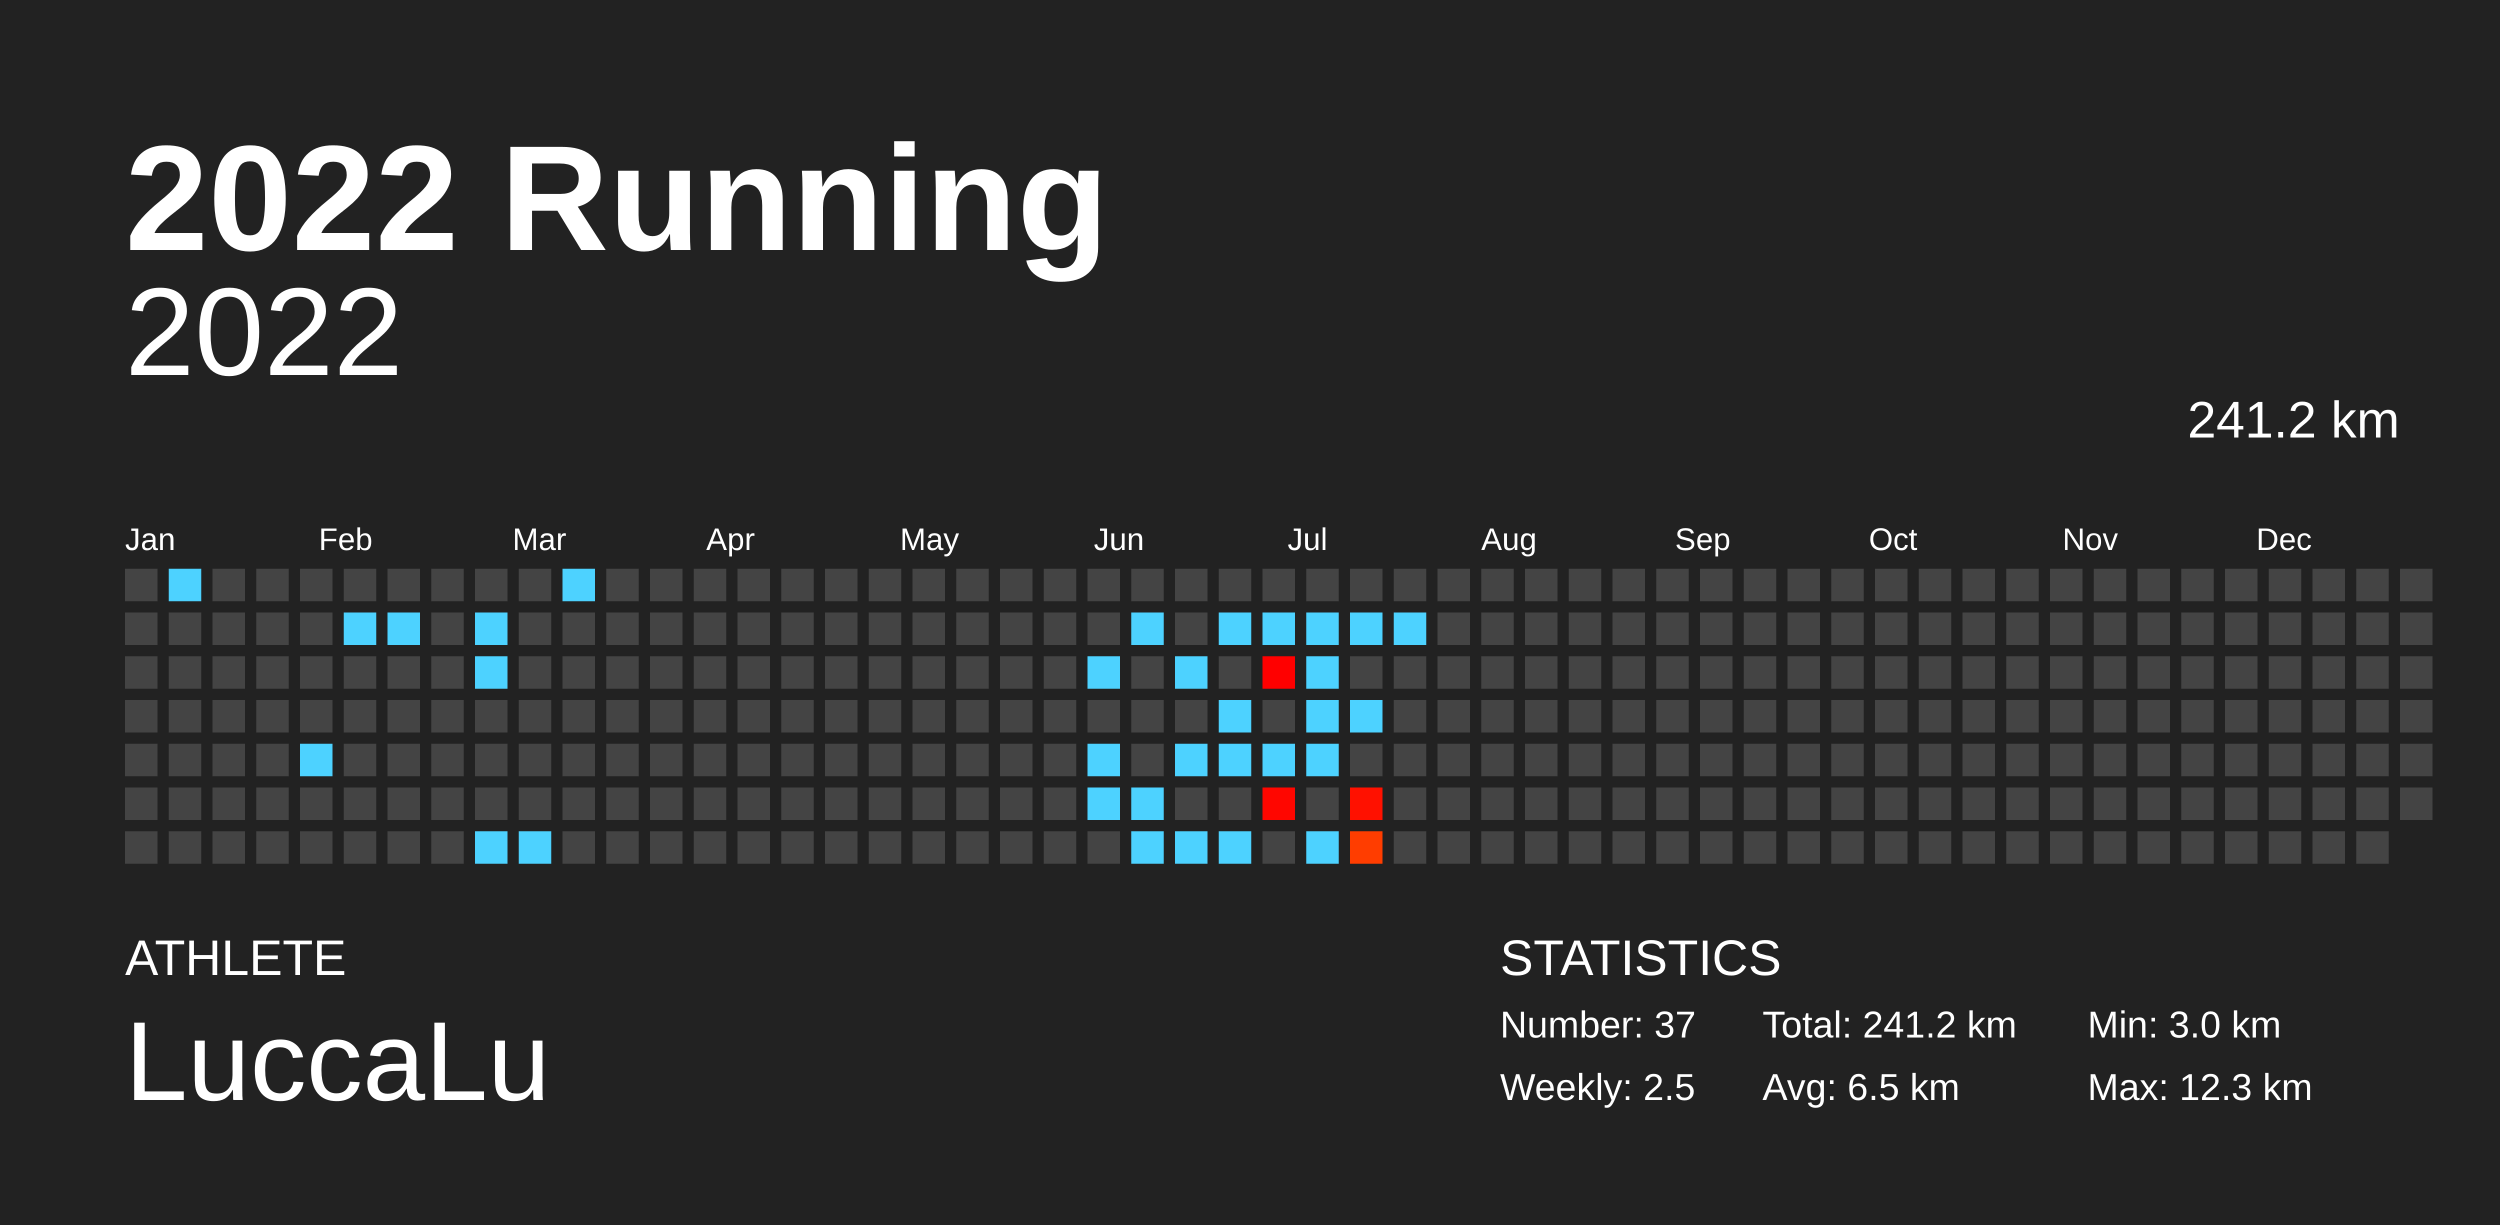
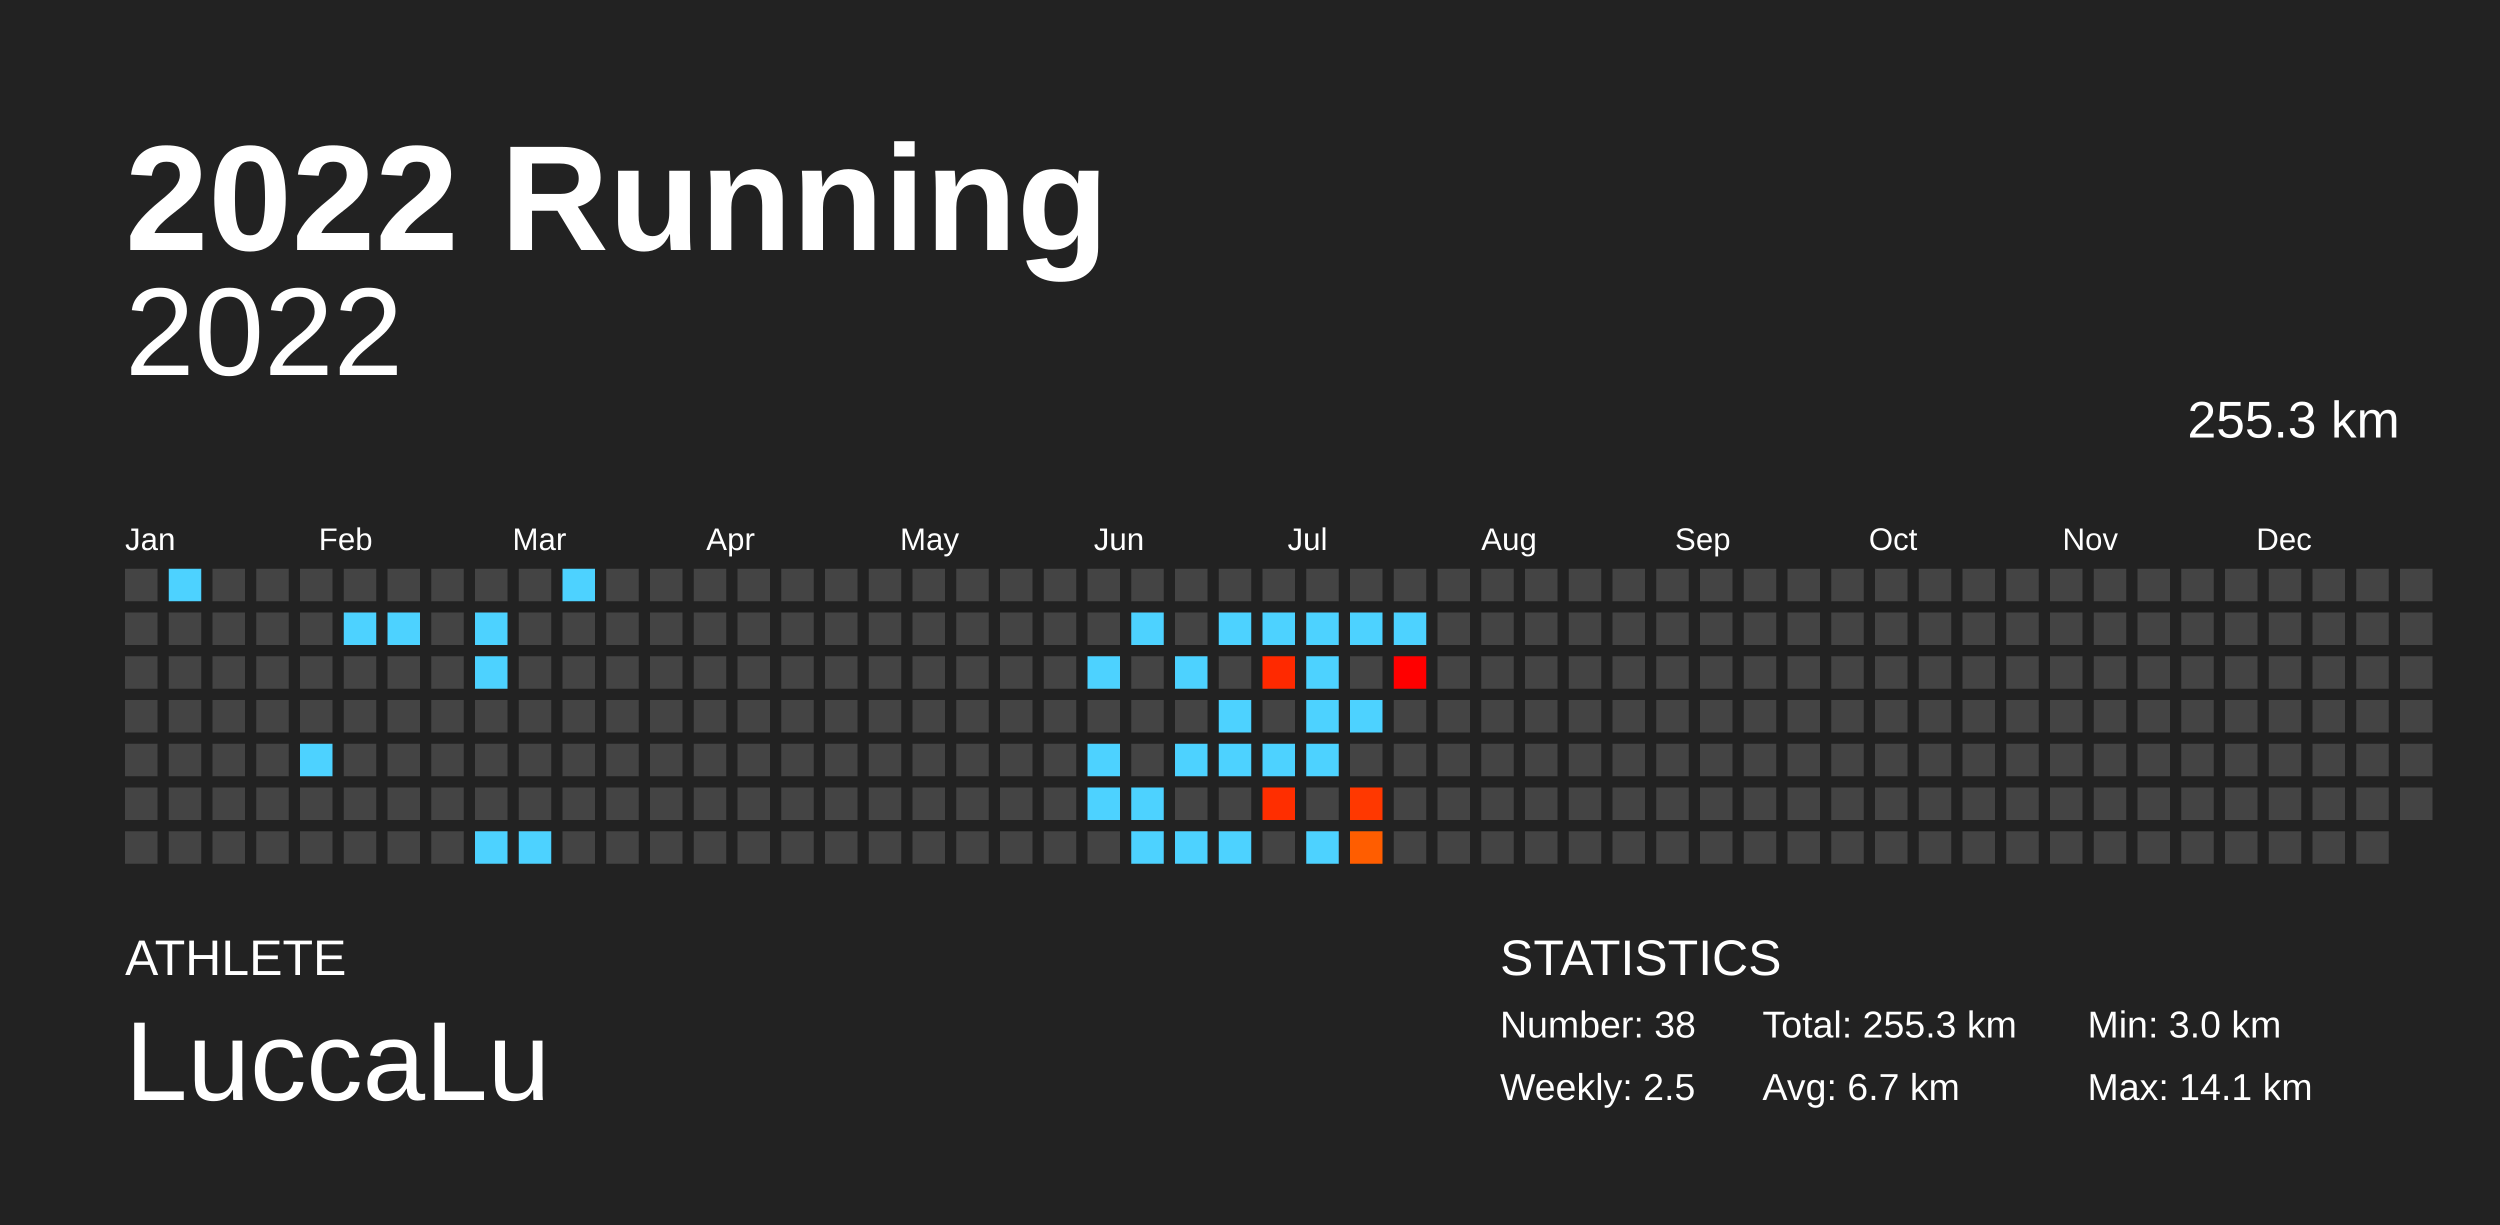
<svg xmlns="http://www.w3.org/2000/svg" baseProfile="full" height="98mm" version="1.1" viewBox="0,0,200,98" width="200mm">
  <defs />
  <rect fill="#222222" height="98" width="200" x="0" y="0" />
  <text fill="#FFFFFF" style="font-size:12px; font-family:Arial; font-weight:bold;" x="10" y="20">2022 Running</text>
  <text fill="#FFFFFF" style="font-size:4px; font-family:Arial" x="10" y="78">ATHLETE</text>
  <text fill="#FFFFFF" style="font-size:9px; font-family:Arial" x="10" y="88">LuccaLu</text>
  <text fill="#FFFFFF" style="font-size:4px; font-family:Arial" x="120" y="78">STATISTICS</text>
-   <text fill="#FFFFFF" style="font-size:3px; font-family:Arial" x="120" y="83">Number: 37</text>
+   <text fill="#FFFFFF" style="font-size:3px; font-family:Arial" x="120" y="83">Number: 38</text>
  <text fill="#FFFFFF" style="font-size:3px; font-family:Arial" x="120" y="88">Weekly: 2.5</text>
-   <text fill="#FFFFFF" style="font-size:3px; font-family:Arial" x="141" y="83">Total: 241.2 km</text>
-   <text fill="#FFFFFF" style="font-size:3px; font-family:Arial" x="141" y="88">Avg: 6.5 km</text>
+   <text fill="#FFFFFF" style="font-size:3px; font-family:Arial" x="141" y="83">Total: 255.3 km</text>
+   <text fill="#FFFFFF" style="font-size:3px; font-family:Arial" x="141" y="88">Avg: 6.7 km</text>
  <text fill="#FFFFFF" style="font-size:3px; font-family:Arial" x="167" y="83">Min: 3.0 km</text>
-   <text fill="#FFFFFF" style="font-size:3px; font-family:Arial" x="167" y="88">Max: 12.3 km</text>
+   <text fill="#FFFFFF" style="font-size:3px; font-family:Arial" x="167" y="88">Max: 14.1 km</text>
  <text alignment-baseline="hanging" fill="#FFFFFF" style="font-size:10.0px; font-family:Arial;" x="10" y="30">2022</text>
-   <text alignment-baseline="hanging" fill="#FFFFFF" style="font-size:4.125px; font-family:Arial;" x="175" y="35">241.2 km</text>
+   <text alignment-baseline="hanging" fill="#FFFFFF" style="font-size:4.125px; font-family:Arial;" x="175" y="35">255.3 km</text>
  <text fill="#FFFFFF" style="font-size:2.5px; font-family:Arial" x="10.0" y="44">Jan</text>
  <text fill="#FFFFFF" style="font-size:2.5px; font-family:Arial" x="25.5" y="44">Feb</text>
  <text fill="#FFFFFF" style="font-size:2.5px; font-family:Arial" x="41.0" y="44">Mar</text>
  <text fill="#FFFFFF" style="font-size:2.5px; font-family:Arial" x="56.5" y="44">Apr</text>
  <text fill="#FFFFFF" style="font-size:2.5px; font-family:Arial" x="72.0" y="44">May</text>
  <text fill="#FFFFFF" style="font-size:2.5px; font-family:Arial" x="87.5" y="44">Jun</text>
  <text fill="#FFFFFF" style="font-size:2.5px; font-family:Arial" x="103.0" y="44">Jul</text>
  <text fill="#FFFFFF" style="font-size:2.5px; font-family:Arial" x="118.5" y="44">Aug</text>
  <text fill="#FFFFFF" style="font-size:2.5px; font-family:Arial" x="134.0" y="44">Sep</text>
  <text fill="#FFFFFF" style="font-size:2.5px; font-family:Arial" x="149.5" y="44">Oct</text>
  <text fill="#FFFFFF" style="font-size:2.5px; font-family:Arial" x="165.0" y="44">Nov</text>
  <text fill="#FFFFFF" style="font-size:2.5px; font-family:Arial" x="180.5" y="44">Dec</text>
  <rect fill="#444444" height="2.6" width="2.6" x="10.0" y="45.5" />
  <rect fill="#444444" height="2.6" width="2.6" x="10.0" y="49.0" />
  <rect fill="#444444" height="2.6" width="2.6" x="10.0" y="52.5" />
  <rect fill="#444444" height="2.6" width="2.6" x="10.0" y="56.0" />
  <rect fill="#444444" height="2.6" width="2.6" x="10.0" y="59.5" />
  <rect fill="#444444" height="2.6" width="2.6" x="10.0" y="63.0" />
  <rect fill="#444444" height="2.6" width="2.6" x="10.0" y="66.5" />
  <rect fill="#4dd2ff" height="2.6" width="2.6" x="13.5" y="45.5" />
  <rect fill="#444444" height="2.6" width="2.6" x="13.5" y="49.0" />
  <rect fill="#444444" height="2.6" width="2.6" x="13.5" y="52.5" />
  <rect fill="#444444" height="2.6" width="2.6" x="13.5" y="56.0" />
  <rect fill="#444444" height="2.6" width="2.6" x="13.5" y="59.5" />
  <rect fill="#444444" height="2.6" width="2.6" x="13.5" y="63.0" />
  <rect fill="#444444" height="2.6" width="2.6" x="13.5" y="66.5" />
  <rect fill="#444444" height="2.6" width="2.6" x="17.0" y="45.5" />
  <rect fill="#444444" height="2.6" width="2.6" x="17.0" y="49.0" />
  <rect fill="#444444" height="2.6" width="2.6" x="17.0" y="52.5" />
  <rect fill="#444444" height="2.6" width="2.6" x="17.0" y="56.0" />
  <rect fill="#444444" height="2.6" width="2.6" x="17.0" y="59.5" />
  <rect fill="#444444" height="2.6" width="2.6" x="17.0" y="63.0" />
  <rect fill="#444444" height="2.6" width="2.6" x="17.0" y="66.5" />
  <rect fill="#444444" height="2.6" width="2.6" x="20.5" y="45.5" />
  <rect fill="#444444" height="2.6" width="2.6" x="20.5" y="49.0" />
  <rect fill="#444444" height="2.6" width="2.6" x="20.5" y="52.5" />
  <rect fill="#444444" height="2.6" width="2.6" x="20.5" y="56.0" />
  <rect fill="#444444" height="2.6" width="2.6" x="20.5" y="59.5" />
  <rect fill="#444444" height="2.6" width="2.6" x="20.5" y="63.0" />
  <rect fill="#444444" height="2.6" width="2.6" x="20.5" y="66.5" />
  <rect fill="#444444" height="2.6" width="2.6" x="24.0" y="45.5" />
  <rect fill="#444444" height="2.6" width="2.6" x="24.0" y="49.0" />
  <rect fill="#444444" height="2.6" width="2.6" x="24.0" y="52.5" />
  <rect fill="#444444" height="2.6" width="2.6" x="24.0" y="56.0" />
  <rect fill="#4dd2ff" height="2.6" width="2.6" x="24.0" y="59.5" />
  <rect fill="#444444" height="2.6" width="2.6" x="24.0" y="63.0" />
  <rect fill="#444444" height="2.6" width="2.6" x="24.0" y="66.5" />
  <rect fill="#444444" height="2.6" width="2.6" x="27.5" y="45.5" />
  <rect fill="#4dd2ff" height="2.6" width="2.6" x="27.5" y="49.0" />
  <rect fill="#444444" height="2.6" width="2.6" x="27.5" y="52.5" />
  <rect fill="#444444" height="2.6" width="2.6" x="27.5" y="56.0" />
  <rect fill="#444444" height="2.6" width="2.6" x="27.5" y="59.5" />
  <rect fill="#444444" height="2.6" width="2.6" x="27.5" y="63.0" />
  <rect fill="#444444" height="2.6" width="2.6" x="27.5" y="66.5" />
  <rect fill="#444444" height="2.6" width="2.6" x="31.0" y="45.5" />
  <rect fill="#4dd2ff" height="2.6" width="2.6" x="31.0" y="49.0" />
  <rect fill="#444444" height="2.6" width="2.6" x="31.0" y="52.5" />
  <rect fill="#444444" height="2.6" width="2.6" x="31.0" y="56.0" />
  <rect fill="#444444" height="2.6" width="2.6" x="31.0" y="59.5" />
  <rect fill="#444444" height="2.6" width="2.6" x="31.0" y="63.0" />
  <rect fill="#444444" height="2.6" width="2.6" x="31.0" y="66.5" />
  <rect fill="#444444" height="2.6" width="2.6" x="34.5" y="45.5" />
  <rect fill="#444444" height="2.6" width="2.6" x="34.5" y="49.0" />
  <rect fill="#444444" height="2.6" width="2.6" x="34.5" y="52.5" />
  <rect fill="#444444" height="2.6" width="2.6" x="34.5" y="56.0" />
  <rect fill="#444444" height="2.6" width="2.6" x="34.5" y="59.5" />
  <rect fill="#444444" height="2.6" width="2.6" x="34.5" y="63.0" />
  <rect fill="#444444" height="2.6" width="2.6" x="34.5" y="66.5" />
  <rect fill="#444444" height="2.6" width="2.6" x="38.0" y="45.5" />
  <rect fill="#4dd2ff" height="2.6" width="2.6" x="38.0" y="49.0" />
  <rect fill="#4dd2ff" height="2.6" width="2.6" x="38.0" y="52.5" />
  <rect fill="#444444" height="2.6" width="2.6" x="38.0" y="56.0" />
  <rect fill="#444444" height="2.6" width="2.6" x="38.0" y="59.5" />
  <rect fill="#444444" height="2.6" width="2.6" x="38.0" y="63.0" />
  <rect fill="#4dd2ff" height="2.6" width="2.6" x="38.0" y="66.5" />
  <rect fill="#444444" height="2.6" width="2.6" x="41.5" y="45.5" />
  <rect fill="#444444" height="2.6" width="2.6" x="41.5" y="49.0" />
  <rect fill="#444444" height="2.6" width="2.6" x="41.5" y="52.5" />
  <rect fill="#444444" height="2.6" width="2.6" x="41.5" y="56.0" />
  <rect fill="#444444" height="2.6" width="2.6" x="41.5" y="59.5" />
  <rect fill="#444444" height="2.6" width="2.6" x="41.5" y="63.0" />
  <rect fill="#4dd2ff" height="2.6" width="2.6" x="41.5" y="66.5" />
  <rect fill="#4dd2ff" height="2.6" width="2.6" x="45.0" y="45.5" />
  <rect fill="#444444" height="2.6" width="2.6" x="45.0" y="49.0" />
  <rect fill="#444444" height="2.6" width="2.6" x="45.0" y="52.5" />
  <rect fill="#444444" height="2.6" width="2.6" x="45.0" y="56.0" />
  <rect fill="#444444" height="2.6" width="2.6" x="45.0" y="59.5" />
  <rect fill="#444444" height="2.6" width="2.6" x="45.0" y="63.0" />
  <rect fill="#444444" height="2.6" width="2.6" x="45.0" y="66.5" />
  <rect fill="#444444" height="2.6" width="2.6" x="48.5" y="45.5" />
  <rect fill="#444444" height="2.6" width="2.6" x="48.5" y="49.0" />
  <rect fill="#444444" height="2.6" width="2.6" x="48.5" y="52.5" />
  <rect fill="#444444" height="2.6" width="2.6" x="48.5" y="56.0" />
  <rect fill="#444444" height="2.6" width="2.6" x="48.5" y="59.5" />
  <rect fill="#444444" height="2.6" width="2.6" x="48.5" y="63.0" />
  <rect fill="#444444" height="2.6" width="2.6" x="48.5" y="66.5" />
  <rect fill="#444444" height="2.6" width="2.6" x="52.0" y="45.5" />
  <rect fill="#444444" height="2.6" width="2.6" x="52.0" y="49.0" />
  <rect fill="#444444" height="2.6" width="2.6" x="52.0" y="52.5" />
  <rect fill="#444444" height="2.6" width="2.6" x="52.0" y="56.0" />
  <rect fill="#444444" height="2.6" width="2.6" x="52.0" y="59.5" />
  <rect fill="#444444" height="2.6" width="2.6" x="52.0" y="63.0" />
  <rect fill="#444444" height="2.6" width="2.6" x="52.0" y="66.5" />
  <rect fill="#444444" height="2.6" width="2.6" x="55.5" y="45.5" />
  <rect fill="#444444" height="2.6" width="2.6" x="55.5" y="49.0" />
  <rect fill="#444444" height="2.6" width="2.6" x="55.5" y="52.5" />
  <rect fill="#444444" height="2.6" width="2.6" x="55.5" y="56.0" />
  <rect fill="#444444" height="2.6" width="2.6" x="55.5" y="59.5" />
  <rect fill="#444444" height="2.6" width="2.6" x="55.5" y="63.0" />
  <rect fill="#444444" height="2.6" width="2.6" x="55.5" y="66.5" />
  <rect fill="#444444" height="2.6" width="2.6" x="59.0" y="45.5" />
  <rect fill="#444444" height="2.6" width="2.6" x="59.0" y="49.0" />
  <rect fill="#444444" height="2.6" width="2.6" x="59.0" y="52.5" />
  <rect fill="#444444" height="2.6" width="2.6" x="59.0" y="56.0" />
  <rect fill="#444444" height="2.6" width="2.6" x="59.0" y="59.5" />
  <rect fill="#444444" height="2.6" width="2.6" x="59.0" y="63.0" />
  <rect fill="#444444" height="2.6" width="2.6" x="59.0" y="66.5" />
  <rect fill="#444444" height="2.6" width="2.6" x="62.5" y="45.5" />
  <rect fill="#444444" height="2.6" width="2.6" x="62.5" y="49.0" />
  <rect fill="#444444" height="2.6" width="2.6" x="62.5" y="52.5" />
  <rect fill="#444444" height="2.6" width="2.6" x="62.5" y="56.0" />
  <rect fill="#444444" height="2.6" width="2.6" x="62.5" y="59.5" />
  <rect fill="#444444" height="2.6" width="2.6" x="62.5" y="63.0" />
  <rect fill="#444444" height="2.6" width="2.6" x="62.5" y="66.5" />
  <rect fill="#444444" height="2.6" width="2.6" x="66.0" y="45.5" />
  <rect fill="#444444" height="2.6" width="2.6" x="66.0" y="49.0" />
  <rect fill="#444444" height="2.6" width="2.6" x="66.0" y="52.5" />
  <rect fill="#444444" height="2.6" width="2.6" x="66.0" y="56.0" />
  <rect fill="#444444" height="2.6" width="2.6" x="66.0" y="59.5" />
  <rect fill="#444444" height="2.6" width="2.6" x="66.0" y="63.0" />
  <rect fill="#444444" height="2.6" width="2.6" x="66.0" y="66.5" />
  <rect fill="#444444" height="2.6" width="2.6" x="69.5" y="45.5" />
  <rect fill="#444444" height="2.6" width="2.6" x="69.5" y="49.0" />
  <rect fill="#444444" height="2.6" width="2.6" x="69.5" y="52.5" />
  <rect fill="#444444" height="2.6" width="2.6" x="69.5" y="56.0" />
  <rect fill="#444444" height="2.6" width="2.6" x="69.5" y="59.5" />
  <rect fill="#444444" height="2.6" width="2.6" x="69.5" y="63.0" />
  <rect fill="#444444" height="2.6" width="2.6" x="69.5" y="66.5" />
  <rect fill="#444444" height="2.6" width="2.6" x="73.0" y="45.5" />
  <rect fill="#444444" height="2.6" width="2.6" x="73.0" y="49.0" />
  <rect fill="#444444" height="2.6" width="2.6" x="73.0" y="52.5" />
  <rect fill="#444444" height="2.6" width="2.6" x="73.0" y="56.0" />
  <rect fill="#444444" height="2.6" width="2.6" x="73.0" y="59.5" />
  <rect fill="#444444" height="2.6" width="2.6" x="73.0" y="63.0" />
  <rect fill="#444444" height="2.6" width="2.6" x="73.0" y="66.5" />
  <rect fill="#444444" height="2.6" width="2.6" x="76.5" y="45.5" />
  <rect fill="#444444" height="2.6" width="2.6" x="76.5" y="49.0" />
  <rect fill="#444444" height="2.6" width="2.6" x="76.5" y="52.5" />
  <rect fill="#444444" height="2.6" width="2.6" x="76.5" y="56.0" />
  <rect fill="#444444" height="2.6" width="2.6" x="76.5" y="59.5" />
  <rect fill="#444444" height="2.6" width="2.6" x="76.5" y="63.0" />
  <rect fill="#444444" height="2.6" width="2.6" x="76.5" y="66.5" />
  <rect fill="#444444" height="2.6" width="2.6" x="80.0" y="45.5" />
  <rect fill="#444444" height="2.6" width="2.6" x="80.0" y="49.0" />
  <rect fill="#444444" height="2.6" width="2.6" x="80.0" y="52.5" />
  <rect fill="#444444" height="2.6" width="2.6" x="80.0" y="56.0" />
  <rect fill="#444444" height="2.6" width="2.6" x="80.0" y="59.5" />
  <rect fill="#444444" height="2.6" width="2.6" x="80.0" y="63.0" />
  <rect fill="#444444" height="2.6" width="2.6" x="80.0" y="66.5" />
  <rect fill="#444444" height="2.6" width="2.6" x="83.5" y="45.5" />
  <rect fill="#444444" height="2.6" width="2.6" x="83.5" y="49.0" />
  <rect fill="#444444" height="2.6" width="2.6" x="83.5" y="52.5" />
  <rect fill="#444444" height="2.6" width="2.6" x="83.5" y="56.0" />
  <rect fill="#444444" height="2.6" width="2.6" x="83.5" y="59.5" />
  <rect fill="#444444" height="2.6" width="2.6" x="83.5" y="63.0" />
  <rect fill="#444444" height="2.6" width="2.6" x="83.5" y="66.5" />
  <rect fill="#444444" height="2.6" width="2.6" x="87.0" y="45.5" />
  <rect fill="#444444" height="2.6" width="2.6" x="87.0" y="49.0" />
  <rect fill="#4dd2ff" height="2.6" width="2.6" x="87.0" y="52.5" />
  <rect fill="#444444" height="2.6" width="2.6" x="87.0" y="56.0" />
  <rect fill="#4dd2ff" height="2.6" width="2.6" x="87.0" y="59.5" />
  <rect fill="#4dd2ff" height="2.6" width="2.6" x="87.0" y="63.0" />
  <rect fill="#444444" height="2.6" width="2.6" x="87.0" y="66.5" />
  <rect fill="#444444" height="2.6" width="2.6" x="90.5" y="45.5" />
  <rect fill="#4dd2ff" height="2.6" width="2.6" x="90.5" y="49.0" />
  <rect fill="#444444" height="2.6" width="2.6" x="90.5" y="52.5" />
  <rect fill="#444444" height="2.6" width="2.6" x="90.5" y="56.0" />
  <rect fill="#444444" height="2.6" width="2.6" x="90.5" y="59.5" />
  <rect fill="#4dd2ff" height="2.6" width="2.6" x="90.5" y="63.0" />
  <rect fill="#4dd2ff" height="2.6" width="2.6" x="90.5" y="66.5" />
  <rect fill="#444444" height="2.6" width="2.6" x="94.0" y="45.5" />
  <rect fill="#444444" height="2.6" width="2.6" x="94.0" y="49.0" />
  <rect fill="#4dd2ff" height="2.6" width="2.6" x="94.0" y="52.5" />
  <rect fill="#444444" height="2.6" width="2.6" x="94.0" y="56.0" />
  <rect fill="#4dd2ff" height="2.6" width="2.6" x="94.0" y="59.5" />
  <rect fill="#444444" height="2.6" width="2.6" x="94.0" y="63.0" />
  <rect fill="#4dd2ff" height="2.6" width="2.6" x="94.0" y="66.5" />
  <rect fill="#444444" height="2.6" width="2.6" x="97.5" y="45.5" />
  <rect fill="#4dd2ff" height="2.6" width="2.6" x="97.5" y="49.0" />
  <rect fill="#444444" height="2.6" width="2.6" x="97.5" y="52.5" />
  <rect fill="#4dd2ff" height="2.6" width="2.6" x="97.5" y="56.0" />
  <rect fill="#4dd2ff" height="2.6" width="2.6" x="97.5" y="59.5" />
  <rect fill="#444444" height="2.6" width="2.6" x="97.5" y="63.0" />
  <rect fill="#4dd2ff" height="2.6" width="2.6" x="97.5" y="66.5" />
  <rect fill="#444444" height="2.6" width="2.6" x="101.0" y="45.5" />
  <rect fill="#4dd2ff" height="2.6" width="2.6" x="101.0" y="49.0" />
-   <rect fill="#ff0000" height="2.6" width="2.6" x="101.0" y="52.5" />
+   <rect fill="#ff2900" height="2.6" width="2.6" x="101.0" y="52.5" />
  <rect fill="#444444" height="2.6" width="2.6" x="101.0" y="56.0" />
  <rect fill="#4dd2ff" height="2.6" width="2.6" x="101.0" y="59.5" />
-   <rect fill="#ff0600" height="2.6" width="2.6" x="101.0" y="63.0" />
+   <rect fill="#ff2e00" height="2.6" width="2.6" x="101.0" y="63.0" />
  <rect fill="#444444" height="2.6" width="2.6" x="101.0" y="66.5" />
  <rect fill="#444444" height="2.6" width="2.6" x="104.5" y="45.5" />
  <rect fill="#4dd2ff" height="2.6" width="2.6" x="104.5" y="49.0" />
  <rect fill="#4dd2ff" height="2.6" width="2.6" x="104.5" y="52.5" />
  <rect fill="#4dd2ff" height="2.6" width="2.6" x="104.5" y="56.0" />
  <rect fill="#4dd2ff" height="2.6" width="2.6" x="104.5" y="59.5" />
  <rect fill="#444444" height="2.6" width="2.6" x="104.5" y="63.0" />
  <rect fill="#4dd2ff" height="2.6" width="2.6" x="104.5" y="66.5" />
  <rect fill="#444444" height="2.6" width="2.6" x="108.0" y="45.5" />
  <rect fill="#4dd2ff" height="2.6" width="2.6" x="108.0" y="49.0" />
  <rect fill="#444444" height="2.6" width="2.6" x="108.0" y="52.5" />
  <rect fill="#4dd2ff" height="2.6" width="2.6" x="108.0" y="56.0" />
  <rect fill="#444444" height="2.6" width="2.6" x="108.0" y="59.5" />
-   <rect fill="#ff1100" height="2.6" width="2.6" x="108.0" y="63.0" />
-   <rect fill="#ff3d00" height="2.6" width="2.6" x="108.0" y="66.5" />
+   <rect fill="#ff3800" height="2.6" width="2.6" x="108.0" y="63.0" />
+   <rect fill="#ff5d00" height="2.6" width="2.6" x="108.0" y="66.5" />
  <rect fill="#444444" height="2.6" width="2.6" x="111.5" y="45.5" />
  <rect fill="#4dd2ff" height="2.6" width="2.6" x="111.5" y="49.0" />
-   <rect fill="#444444" height="2.6" width="2.6" x="111.5" y="52.5" />
+   <rect fill="#ff0000" height="2.6" width="2.6" x="111.5" y="52.5" />
  <rect fill="#444444" height="2.6" width="2.6" x="111.5" y="56.0" />
  <rect fill="#444444" height="2.6" width="2.6" x="111.5" y="59.5" />
  <rect fill="#444444" height="2.6" width="2.6" x="111.5" y="63.0" />
  <rect fill="#444444" height="2.6" width="2.6" x="111.5" y="66.5" />
  <rect fill="#444444" height="2.6" width="2.6" x="115.0" y="45.5" />
  <rect fill="#444444" height="2.6" width="2.6" x="115.0" y="49.0" />
  <rect fill="#444444" height="2.6" width="2.6" x="115.0" y="52.5" />
  <rect fill="#444444" height="2.6" width="2.6" x="115.0" y="56.0" />
  <rect fill="#444444" height="2.6" width="2.6" x="115.0" y="59.5" />
  <rect fill="#444444" height="2.6" width="2.6" x="115.0" y="63.0" />
  <rect fill="#444444" height="2.6" width="2.6" x="115.0" y="66.5" />
  <rect fill="#444444" height="2.6" width="2.6" x="118.5" y="45.5" />
  <rect fill="#444444" height="2.6" width="2.6" x="118.5" y="49.0" />
  <rect fill="#444444" height="2.6" width="2.6" x="118.5" y="52.5" />
  <rect fill="#444444" height="2.6" width="2.6" x="118.5" y="56.0" />
  <rect fill="#444444" height="2.6" width="2.6" x="118.5" y="59.5" />
  <rect fill="#444444" height="2.6" width="2.6" x="118.5" y="63.0" />
  <rect fill="#444444" height="2.6" width="2.6" x="118.5" y="66.5" />
  <rect fill="#444444" height="2.6" width="2.6" x="122.0" y="45.5" />
  <rect fill="#444444" height="2.6" width="2.6" x="122.0" y="49.0" />
  <rect fill="#444444" height="2.6" width="2.6" x="122.0" y="52.5" />
  <rect fill="#444444" height="2.6" width="2.6" x="122.0" y="56.0" />
  <rect fill="#444444" height="2.6" width="2.6" x="122.0" y="59.5" />
  <rect fill="#444444" height="2.6" width="2.6" x="122.0" y="63.0" />
  <rect fill="#444444" height="2.6" width="2.6" x="122.0" y="66.5" />
  <rect fill="#444444" height="2.6" width="2.6" x="125.5" y="45.5" />
  <rect fill="#444444" height="2.6" width="2.6" x="125.5" y="49.0" />
  <rect fill="#444444" height="2.6" width="2.6" x="125.5" y="52.5" />
  <rect fill="#444444" height="2.6" width="2.6" x="125.5" y="56.0" />
  <rect fill="#444444" height="2.6" width="2.6" x="125.5" y="59.5" />
  <rect fill="#444444" height="2.6" width="2.6" x="125.5" y="63.0" />
  <rect fill="#444444" height="2.6" width="2.6" x="125.5" y="66.5" />
  <rect fill="#444444" height="2.6" width="2.6" x="129.0" y="45.5" />
  <rect fill="#444444" height="2.6" width="2.6" x="129.0" y="49.0" />
  <rect fill="#444444" height="2.6" width="2.6" x="129.0" y="52.5" />
  <rect fill="#444444" height="2.6" width="2.6" x="129.0" y="56.0" />
  <rect fill="#444444" height="2.6" width="2.6" x="129.0" y="59.5" />
  <rect fill="#444444" height="2.6" width="2.6" x="129.0" y="63.0" />
  <rect fill="#444444" height="2.6" width="2.6" x="129.0" y="66.5" />
  <rect fill="#444444" height="2.6" width="2.6" x="132.5" y="45.5" />
  <rect fill="#444444" height="2.6" width="2.6" x="132.5" y="49.0" />
  <rect fill="#444444" height="2.6" width="2.6" x="132.5" y="52.5" />
  <rect fill="#444444" height="2.6" width="2.6" x="132.5" y="56.0" />
  <rect fill="#444444" height="2.6" width="2.6" x="132.5" y="59.5" />
  <rect fill="#444444" height="2.6" width="2.6" x="132.5" y="63.0" />
  <rect fill="#444444" height="2.6" width="2.6" x="132.5" y="66.5" />
  <rect fill="#444444" height="2.6" width="2.6" x="136.0" y="45.5" />
  <rect fill="#444444" height="2.6" width="2.6" x="136.0" y="49.0" />
  <rect fill="#444444" height="2.6" width="2.6" x="136.0" y="52.5" />
  <rect fill="#444444" height="2.6" width="2.6" x="136.0" y="56.0" />
  <rect fill="#444444" height="2.6" width="2.6" x="136.0" y="59.5" />
  <rect fill="#444444" height="2.6" width="2.6" x="136.0" y="63.0" />
  <rect fill="#444444" height="2.6" width="2.6" x="136.0" y="66.5" />
  <rect fill="#444444" height="2.6" width="2.6" x="139.5" y="45.5" />
  <rect fill="#444444" height="2.6" width="2.6" x="139.5" y="49.0" />
  <rect fill="#444444" height="2.6" width="2.6" x="139.5" y="52.5" />
  <rect fill="#444444" height="2.6" width="2.6" x="139.5" y="56.0" />
  <rect fill="#444444" height="2.6" width="2.6" x="139.5" y="59.5" />
  <rect fill="#444444" height="2.6" width="2.6" x="139.5" y="63.0" />
  <rect fill="#444444" height="2.6" width="2.6" x="139.5" y="66.5" />
  <rect fill="#444444" height="2.6" width="2.6" x="143.0" y="45.5" />
  <rect fill="#444444" height="2.6" width="2.6" x="143.0" y="49.0" />
  <rect fill="#444444" height="2.6" width="2.6" x="143.0" y="52.5" />
  <rect fill="#444444" height="2.6" width="2.6" x="143.0" y="56.0" />
  <rect fill="#444444" height="2.6" width="2.6" x="143.0" y="59.5" />
  <rect fill="#444444" height="2.6" width="2.6" x="143.0" y="63.0" />
  <rect fill="#444444" height="2.6" width="2.6" x="143.0" y="66.5" />
  <rect fill="#444444" height="2.6" width="2.6" x="146.5" y="45.5" />
  <rect fill="#444444" height="2.6" width="2.6" x="146.5" y="49.0" />
  <rect fill="#444444" height="2.6" width="2.6" x="146.5" y="52.5" />
  <rect fill="#444444" height="2.6" width="2.6" x="146.5" y="56.0" />
  <rect fill="#444444" height="2.6" width="2.6" x="146.5" y="59.5" />
  <rect fill="#444444" height="2.6" width="2.6" x="146.5" y="63.0" />
  <rect fill="#444444" height="2.6" width="2.6" x="146.5" y="66.5" />
  <rect fill="#444444" height="2.6" width="2.6" x="150.0" y="45.5" />
  <rect fill="#444444" height="2.6" width="2.6" x="150.0" y="49.0" />
  <rect fill="#444444" height="2.6" width="2.6" x="150.0" y="52.5" />
  <rect fill="#444444" height="2.6" width="2.6" x="150.0" y="56.0" />
  <rect fill="#444444" height="2.6" width="2.6" x="150.0" y="59.5" />
  <rect fill="#444444" height="2.6" width="2.6" x="150.0" y="63.0" />
  <rect fill="#444444" height="2.6" width="2.6" x="150.0" y="66.5" />
  <rect fill="#444444" height="2.6" width="2.6" x="153.5" y="45.5" />
  <rect fill="#444444" height="2.6" width="2.6" x="153.5" y="49.0" />
  <rect fill="#444444" height="2.6" width="2.6" x="153.5" y="52.5" />
  <rect fill="#444444" height="2.6" width="2.6" x="153.5" y="56.0" />
  <rect fill="#444444" height="2.6" width="2.6" x="153.5" y="59.5" />
  <rect fill="#444444" height="2.6" width="2.6" x="153.5" y="63.0" />
  <rect fill="#444444" height="2.6" width="2.6" x="153.5" y="66.5" />
  <rect fill="#444444" height="2.6" width="2.6" x="157.0" y="45.5" />
  <rect fill="#444444" height="2.6" width="2.6" x="157.0" y="49.0" />
  <rect fill="#444444" height="2.6" width="2.6" x="157.0" y="52.5" />
  <rect fill="#444444" height="2.6" width="2.6" x="157.0" y="56.0" />
  <rect fill="#444444" height="2.6" width="2.6" x="157.0" y="59.5" />
  <rect fill="#444444" height="2.6" width="2.6" x="157.0" y="63.0" />
  <rect fill="#444444" height="2.6" width="2.6" x="157.0" y="66.5" />
  <rect fill="#444444" height="2.6" width="2.6" x="160.5" y="45.5" />
  <rect fill="#444444" height="2.6" width="2.6" x="160.5" y="49.0" />
  <rect fill="#444444" height="2.6" width="2.6" x="160.5" y="52.5" />
  <rect fill="#444444" height="2.6" width="2.6" x="160.5" y="56.0" />
  <rect fill="#444444" height="2.6" width="2.6" x="160.5" y="59.5" />
  <rect fill="#444444" height="2.6" width="2.6" x="160.5" y="63.0" />
  <rect fill="#444444" height="2.6" width="2.6" x="160.5" y="66.5" />
  <rect fill="#444444" height="2.6" width="2.6" x="164.0" y="45.5" />
  <rect fill="#444444" height="2.6" width="2.6" x="164.0" y="49.0" />
  <rect fill="#444444" height="2.6" width="2.6" x="164.0" y="52.5" />
  <rect fill="#444444" height="2.6" width="2.6" x="164.0" y="56.0" />
  <rect fill="#444444" height="2.6" width="2.6" x="164.0" y="59.5" />
  <rect fill="#444444" height="2.6" width="2.6" x="164.0" y="63.0" />
  <rect fill="#444444" height="2.6" width="2.6" x="164.0" y="66.5" />
  <rect fill="#444444" height="2.6" width="2.6" x="167.5" y="45.5" />
  <rect fill="#444444" height="2.6" width="2.6" x="167.5" y="49.0" />
  <rect fill="#444444" height="2.6" width="2.6" x="167.5" y="52.5" />
  <rect fill="#444444" height="2.6" width="2.6" x="167.5" y="56.0" />
  <rect fill="#444444" height="2.6" width="2.6" x="167.5" y="59.5" />
  <rect fill="#444444" height="2.6" width="2.6" x="167.5" y="63.0" />
  <rect fill="#444444" height="2.6" width="2.6" x="167.5" y="66.5" />
  <rect fill="#444444" height="2.6" width="2.6" x="171.0" y="45.5" />
  <rect fill="#444444" height="2.6" width="2.6" x="171.0" y="49.0" />
  <rect fill="#444444" height="2.6" width="2.6" x="171.0" y="52.5" />
  <rect fill="#444444" height="2.6" width="2.6" x="171.0" y="56.0" />
  <rect fill="#444444" height="2.6" width="2.6" x="171.0" y="59.5" />
  <rect fill="#444444" height="2.6" width="2.6" x="171.0" y="63.0" />
  <rect fill="#444444" height="2.6" width="2.6" x="171.0" y="66.5" />
  <rect fill="#444444" height="2.6" width="2.6" x="174.5" y="45.5" />
  <rect fill="#444444" height="2.6" width="2.6" x="174.5" y="49.0" />
  <rect fill="#444444" height="2.6" width="2.6" x="174.5" y="52.5" />
  <rect fill="#444444" height="2.6" width="2.6" x="174.5" y="56.0" />
  <rect fill="#444444" height="2.6" width="2.6" x="174.5" y="59.5" />
  <rect fill="#444444" height="2.6" width="2.6" x="174.5" y="63.0" />
  <rect fill="#444444" height="2.6" width="2.6" x="174.5" y="66.5" />
  <rect fill="#444444" height="2.6" width="2.6" x="178.0" y="45.5" />
  <rect fill="#444444" height="2.6" width="2.6" x="178.0" y="49.0" />
  <rect fill="#444444" height="2.6" width="2.6" x="178.0" y="52.5" />
  <rect fill="#444444" height="2.6" width="2.6" x="178.0" y="56.0" />
  <rect fill="#444444" height="2.6" width="2.6" x="178.0" y="59.5" />
  <rect fill="#444444" height="2.6" width="2.6" x="178.0" y="63.0" />
  <rect fill="#444444" height="2.6" width="2.6" x="178.0" y="66.5" />
  <rect fill="#444444" height="2.6" width="2.6" x="181.5" y="45.5" />
  <rect fill="#444444" height="2.6" width="2.6" x="181.5" y="49.0" />
  <rect fill="#444444" height="2.6" width="2.6" x="181.5" y="52.5" />
  <rect fill="#444444" height="2.6" width="2.6" x="181.5" y="56.0" />
  <rect fill="#444444" height="2.6" width="2.6" x="181.5" y="59.5" />
  <rect fill="#444444" height="2.6" width="2.6" x="181.5" y="63.0" />
  <rect fill="#444444" height="2.6" width="2.6" x="181.5" y="66.5" />
  <rect fill="#444444" height="2.6" width="2.6" x="185.0" y="45.5" />
  <rect fill="#444444" height="2.6" width="2.6" x="185.0" y="49.0" />
  <rect fill="#444444" height="2.6" width="2.6" x="185.0" y="52.5" />
  <rect fill="#444444" height="2.6" width="2.6" x="185.0" y="56.0" />
  <rect fill="#444444" height="2.6" width="2.6" x="185.0" y="59.5" />
  <rect fill="#444444" height="2.6" width="2.6" x="185.0" y="63.0" />
  <rect fill="#444444" height="2.6" width="2.6" x="185.0" y="66.5" />
  <rect fill="#444444" height="2.6" width="2.6" x="188.5" y="45.5" />
  <rect fill="#444444" height="2.6" width="2.6" x="188.5" y="49.0" />
  <rect fill="#444444" height="2.6" width="2.6" x="188.5" y="52.5" />
  <rect fill="#444444" height="2.6" width="2.6" x="188.5" y="56.0" />
  <rect fill="#444444" height="2.6" width="2.6" x="188.5" y="59.5" />
  <rect fill="#444444" height="2.6" width="2.6" x="188.5" y="63.0" />
  <rect fill="#444444" height="2.6" width="2.6" x="188.5" y="66.5" />
  <rect fill="#444444" height="2.6" width="2.6" x="192.0" y="45.5" />
  <rect fill="#444444" height="2.6" width="2.6" x="192.0" y="49.0" />
  <rect fill="#444444" height="2.6" width="2.6" x="192.0" y="52.5" />
  <rect fill="#444444" height="2.6" width="2.6" x="192.0" y="56.0" />
  <rect fill="#444444" height="2.6" width="2.6" x="192.0" y="59.5" />
  <rect fill="#444444" height="2.6" width="2.6" x="192.0" y="63.0" />
</svg>
